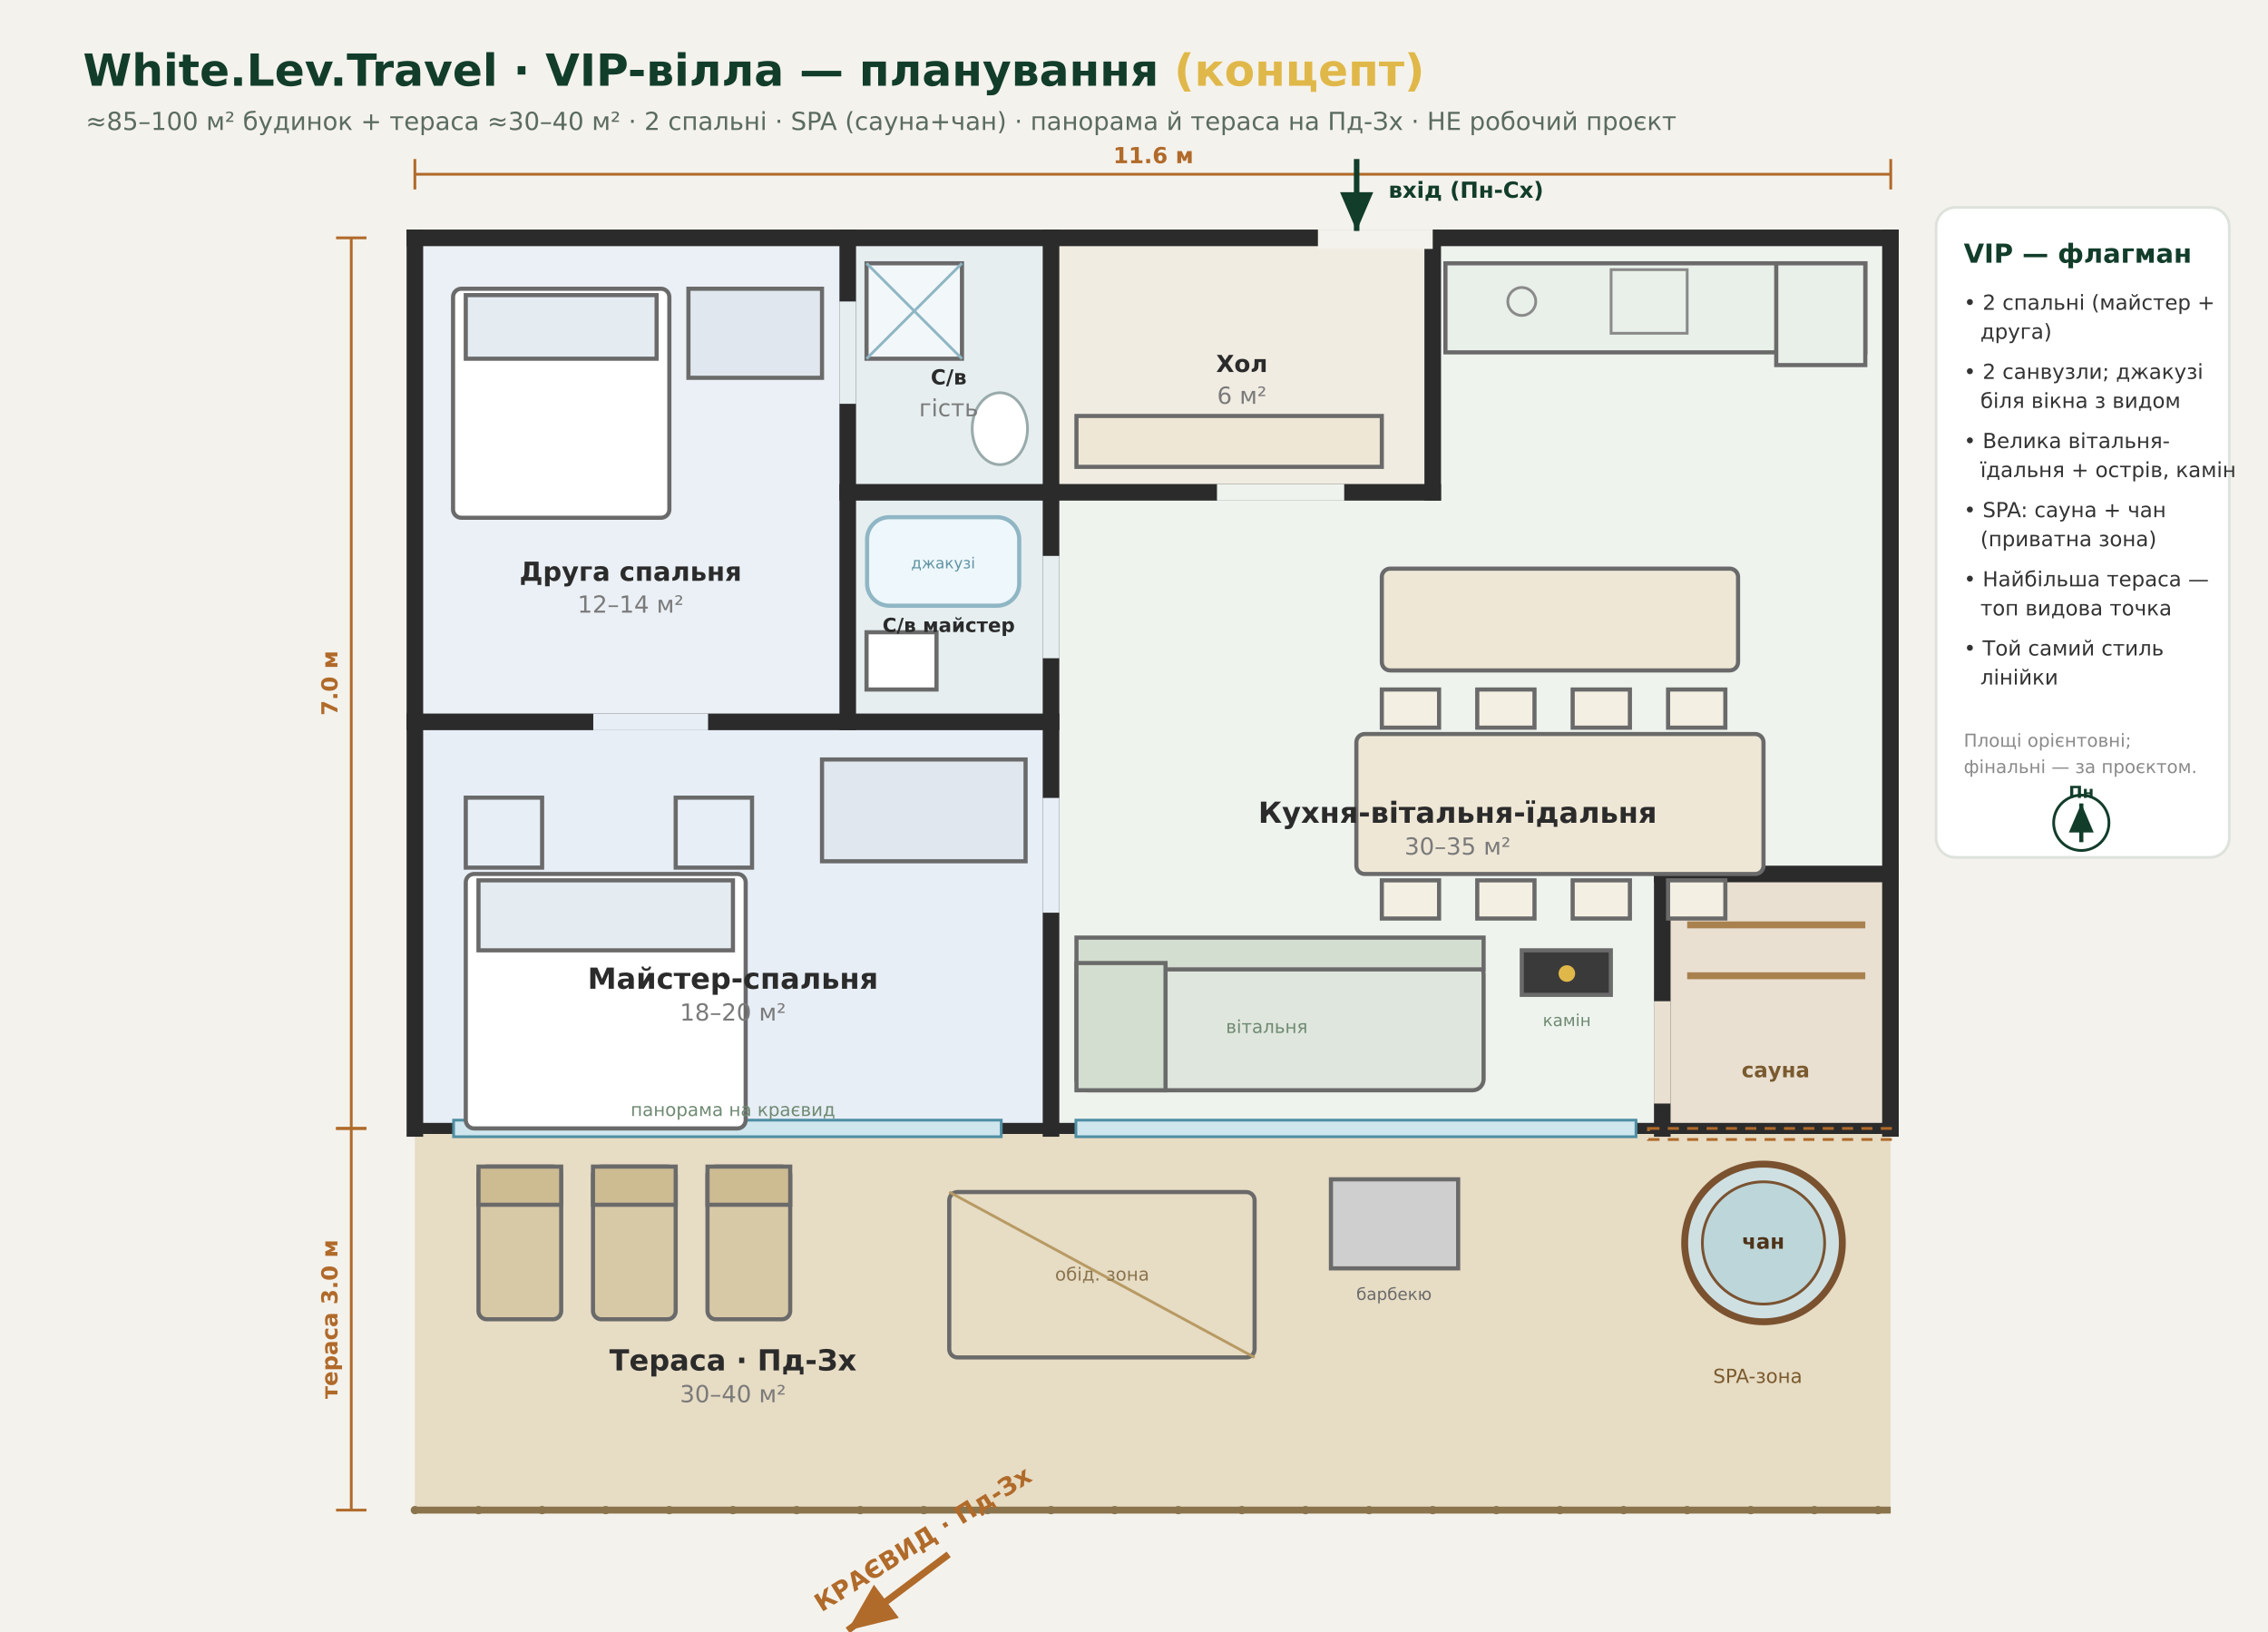
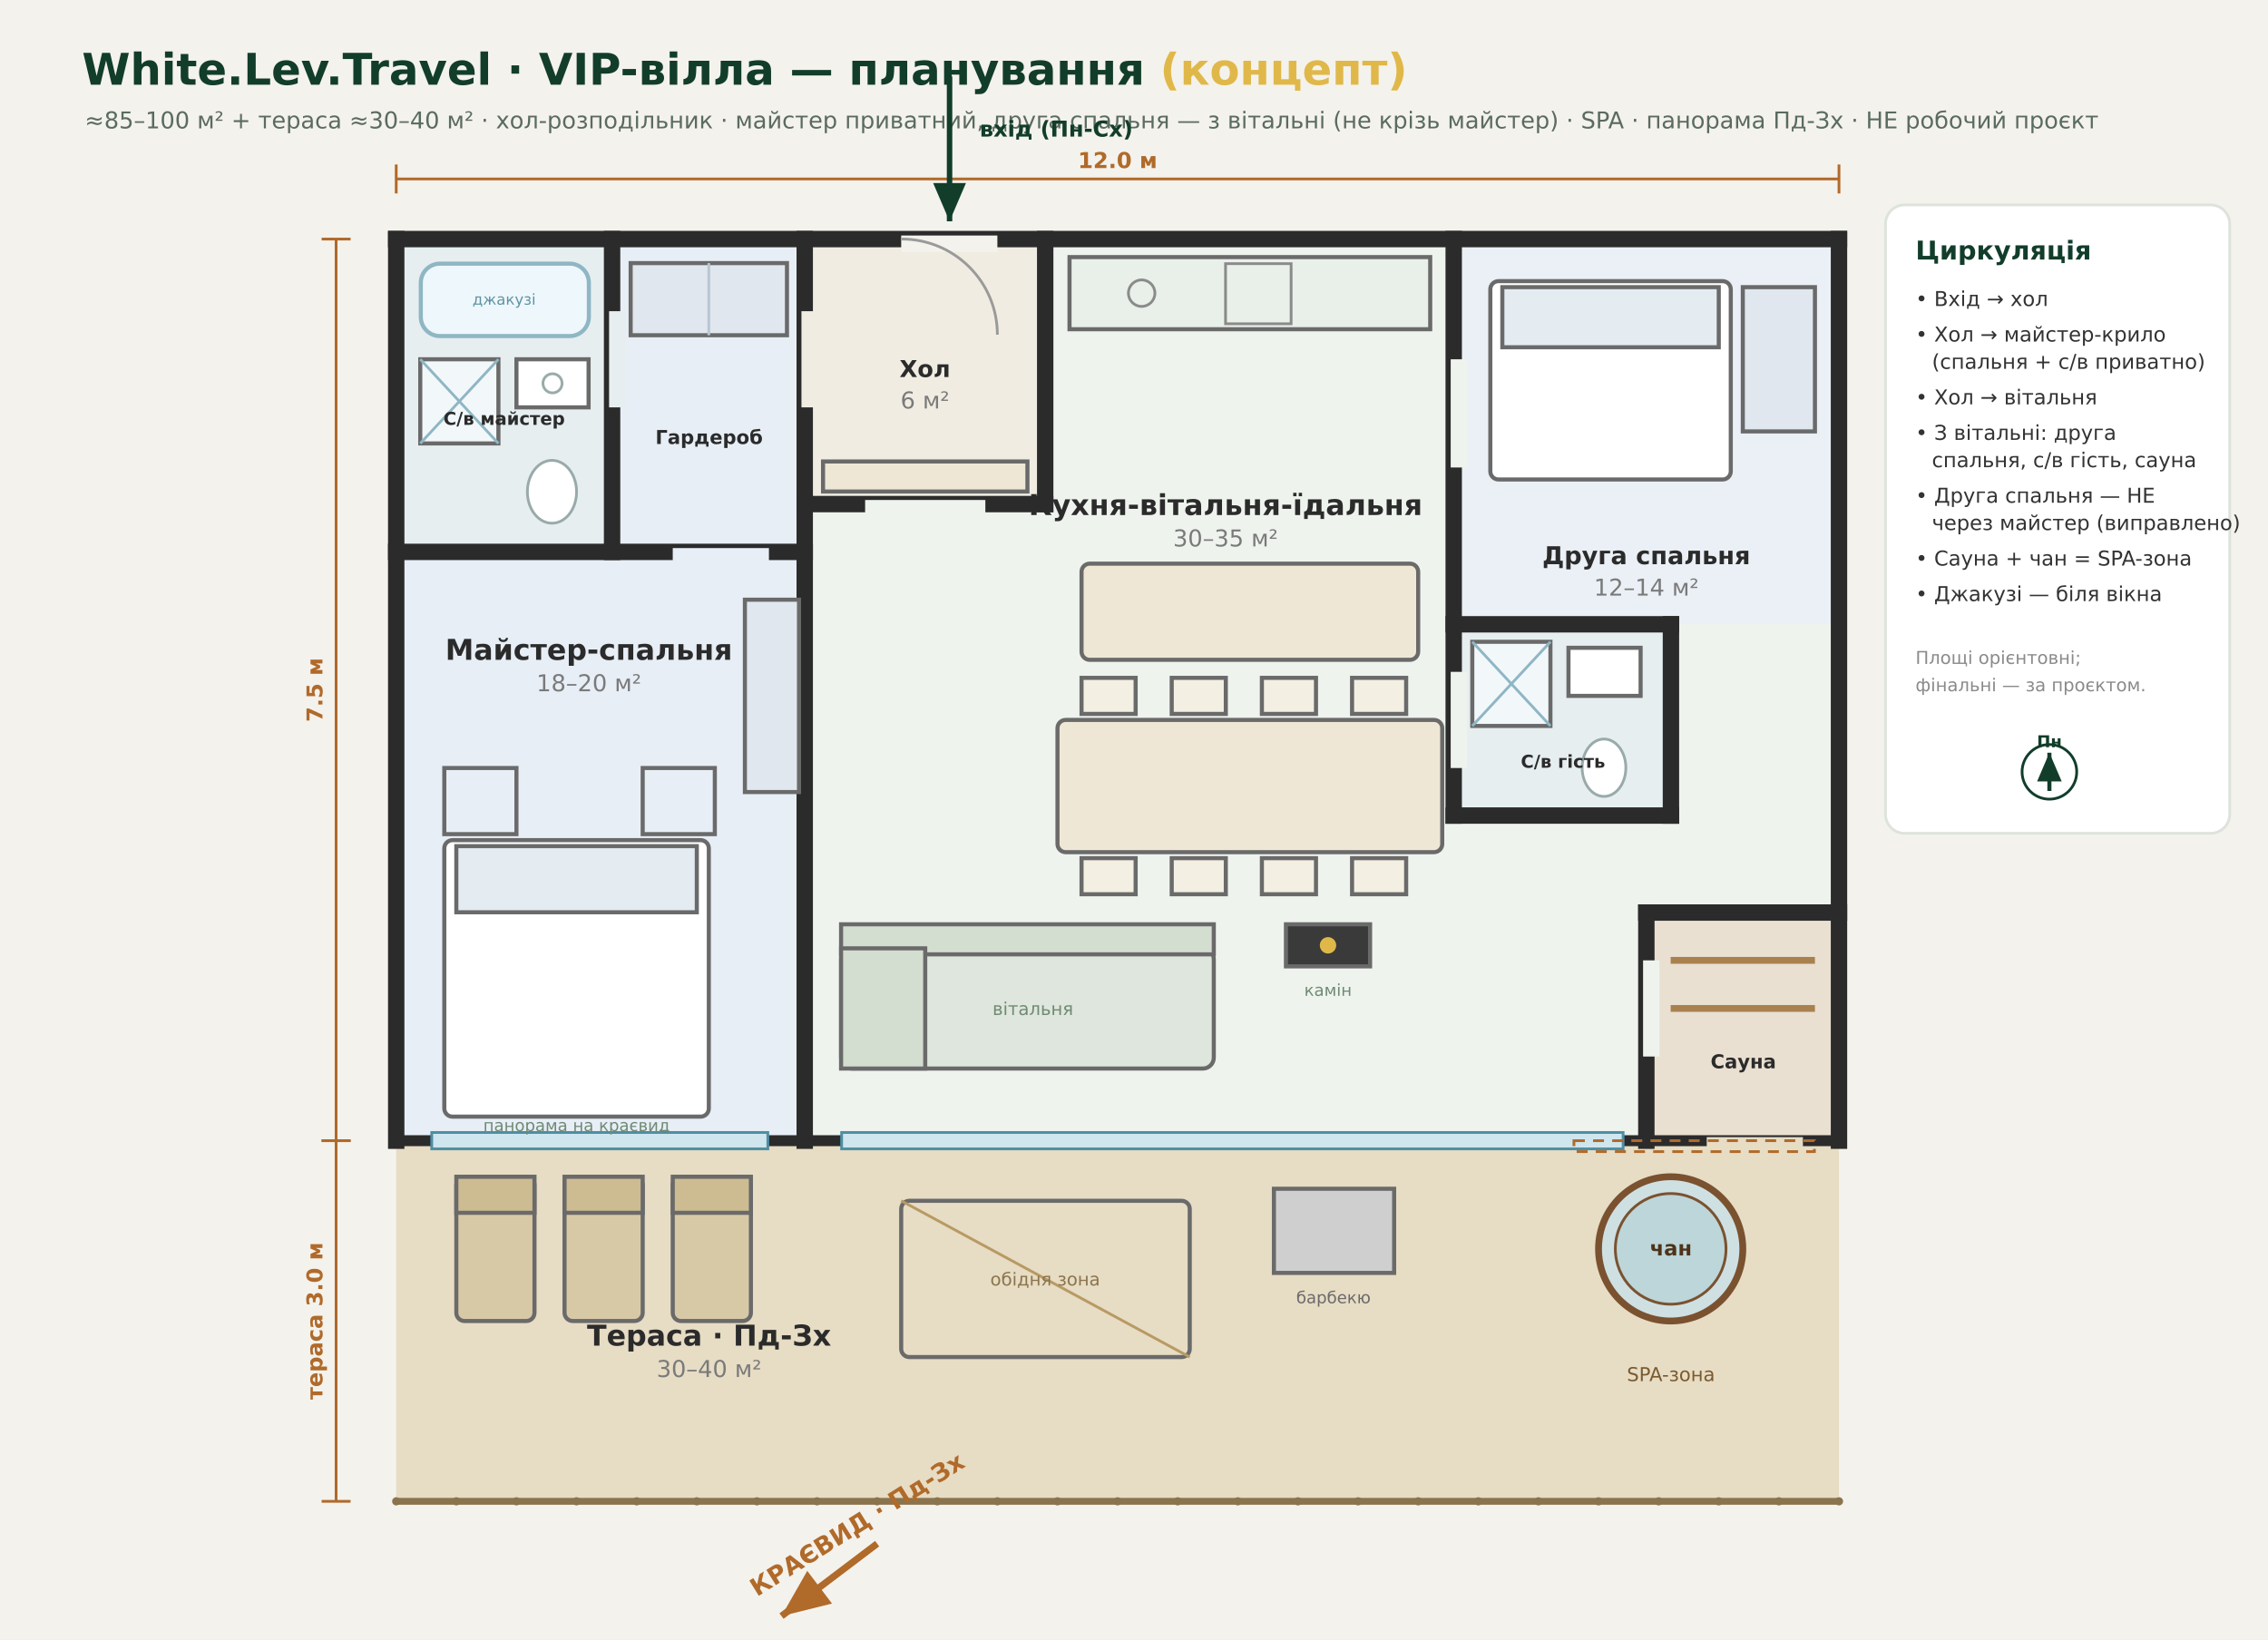
- <svg xmlns="http://www.w3.org/2000/svg" width="1640" height="1180" viewBox="0 0 1640 1180" font-family="DejaVu Sans, Arial, sans-serif">
-   <rect width="1640" height="1180" fill="#f4f2ec" />
+ <svg xmlns="http://www.w3.org/2000/svg" width="1660" height="1200" viewBox="0 0 1660 1200" font-family="DejaVu Sans, Arial, sans-serif">
+   <rect width="1660" height="1200" fill="#f4f2ec" />
  <text x="60" y="62" font-size="32" font-weight="800" fill="#123D2B">White.Lev.Travel · VIP-вілла — планування <tspan fill="#E0B84A">(концепт)</tspan>
  </text>
-   <text x="62" y="94" font-size="18" fill="#5a6b60">≈85–100 м² будинок + тераса ≈30–40 м² · 2 спальні · SPA (сауна+чан) · панорама й тераса на Пд-Зх · НЕ робочий проєкт</text>
-   <rect x="300" y="172" width="1067" height="644" fill="#eef3ee" />
-   <rect x="300" y="172" width="313" height="350" fill="#eaf0f5" />
-   <rect x="613" y="172" width="147" height="184" fill="#e6eef0" />
-   <rect x="613" y="356" width="147" height="166" fill="#e6eef0" />
-   <rect x="300" y="522" width="460" height="294" fill="#e7eef6" />
-   <rect x="760" y="172" width="276" height="184" fill="#f0ece2" />
-   <rect x="1202" y="632" width="166" height="184" fill="#e9e0d2" />
-   <rect x="300" y="816" width="1067" height="276" fill="#e7dcc4" />
-   <line x1="300" y1="172" x2="1367" y2="172" stroke="#2b2b2b" stroke-width="12" stroke-linecap="square" />
-   <line x1="1367" y1="172" x2="1367" y2="816" stroke="#2b2b2b" stroke-width="12" stroke-linecap="square" />
-   <line x1="300" y1="172" x2="300" y2="816" stroke="#2b2b2b" stroke-width="12" stroke-linecap="square" />
-   <line x1="300" y1="816" x2="1367" y2="816" stroke="#2b2b2b" stroke-width="8" stroke-linecap="square" />
-   <line x1="760" y1="172" x2="760" y2="816" stroke="#2b2b2b" stroke-width="12" stroke-linecap="square" />
-   <line x1="613" y1="172" x2="613" y2="522" stroke="#2b2b2b" stroke-width="12" stroke-linecap="square" />
-   <line x1="300" y1="522" x2="760" y2="522" stroke="#2b2b2b" stroke-width="12" stroke-linecap="square" />
-   <line x1="613" y1="356" x2="760" y2="356" stroke="#2b2b2b" stroke-width="12" stroke-linecap="square" />
-   <line x1="760" y1="356" x2="1036" y2="356" stroke="#2b2b2b" stroke-width="12" stroke-linecap="square" />
-   <line x1="1036" y1="172" x2="1036" y2="356" stroke="#2b2b2b" stroke-width="12" stroke-linecap="square" />
-   <line x1="1202" y1="632" x2="1367" y2="632" stroke="#2b2b2b" stroke-width="12" stroke-linecap="square" />
-   <line x1="1202" y1="632" x2="1202" y2="816" stroke="#2b2b2b" stroke-width="12" stroke-linecap="square" />
-   <rect x="953" y="166" width="83" height="14" fill="#f4f2ec" />
-   <rect x="880" y="350" width="92" height="12" fill="#eef3ee" />
-   <rect x="754" y="577" width="12" height="83" fill="#e7eef6" />
-   <rect x="607" y="218" width="12" height="74" fill="#e6eef0" />
-   <rect x="754" y="402" width="12" height="74" fill="#e6eef0" />
-   <rect x="429" y="516" width="83" height="12" fill="#e7eef6" />
-   <rect x="1196" y="724" width="12" height="74" fill="#e9e0d2" />
-   <rect x="328" y="810" width="396" height="12" fill="#cfe6ee" stroke="#4f8ea3" stroke-width="2" />
-   <rect x="778" y="810" width="405" height="12" fill="#cfe6ee" stroke="#4f8ea3" stroke-width="2" />
-   <rect x="327.6" y="208.8" width="156.4" height="165.6" rx="6" fill="#fff" stroke="#6a6a6a" stroke-width="3" />
-   <rect x="336.8" y="213.4" width="138.0" height="46.0" rx="0" fill="#e4ecf2" stroke="#6a6a6a" stroke-width="3" />
-   <rect x="497.8" y="208.8" width="96.6" height="64.4" rx="0" fill="#e0e7ee" stroke="#6a6a6a" stroke-width="3" />
-   <rect x="626.6" y="190.4" width="69.0" height="69.0" rx="0" fill="#f2f8fa" stroke="#6a6a6a" stroke-width="3" />
-   <line x1="626.6" y1="190.4" x2="695.6" y2="259.4" stroke="#8fb6c4" stroke-width="2" />
-   <line x1="695.6" y1="190.4" x2="626.6" y2="259.4" stroke="#8fb6c4" stroke-width="2" />
-   <ellipse cx="723" cy="310" rx="20" ry="26" fill="#fff" stroke="#9aa" stroke-width="2" />
-   <rect x="627" y="374" width="110" height="64" rx="16" fill="#eef7fb" stroke="#8fb6c4" stroke-width="3" />
-   <text x="682" y="411" text-anchor="middle" font-size="11" fill="#5f93a3">джакузі</text>
-   <rect x="626.6" y="457.2" width="50.6" height="41.4" rx="0" fill="#fff" stroke="#6a6a6a" stroke-width="3" />
-   <rect x="336.8" y="632.0" width="202.4" height="184.0" rx="6" fill="#fff" stroke="#6a6a6a" stroke-width="3" />
-   <rect x="346.0" y="636.6" width="184.0" height="50.6" rx="0" fill="#e4ecf2" stroke="#6a6a6a" stroke-width="3" />
-   <rect x="336.8" y="576.8" width="55.2" height="50.6" rx="0" fill="#e7eef6" stroke="#6a6a6a" stroke-width="3" />
-   <rect x="488.6" y="576.8" width="55.2" height="50.6" rx="0" fill="#e7eef6" stroke="#6a6a6a" stroke-width="3" />
-   <rect x="594.4" y="549.2" width="147.2" height="73.6" rx="0" fill="#e0e7ee" stroke="#6a6a6a" stroke-width="3" />
-   <text x="530" y="807" text-anchor="middle" font-size="13" fill="#6f8a72">панорама на краєвид</text>
-   <rect x="778.4" y="300.8" width="220.8" height="36.8" rx="0" fill="#efe7d6" stroke="#6a6a6a" stroke-width="3" />
-   <rect x="1045.2" y="190.4" width="303.6" height="64.4" rx="0" fill="#e9efe9" stroke="#6a6a6a" stroke-width="3" />
-   <circle cx="1100.4" cy="218.0" r="10.1" fill="none" stroke="#8a8a8a" stroke-width="2" />
-   <rect x="1165" y="195" width="55" height="46" fill="none" stroke="#8a8a8a" stroke-width="2" />
-   <rect x="1284.4" y="190.4" width="64.4" height="73.6" rx="0" fill="#e9efe9" stroke="#6a6a6a" stroke-width="3" />
-   <rect x="999.2" y="411.2" width="257.6" height="73.6" rx="6" fill="#efe7d6" stroke="#6a6a6a" stroke-width="3" />
-   <rect x="980.8" y="530.8" width="294.4" height="101.2" rx="6" fill="#efe7d6" stroke="#6a6a6a" stroke-width="3" />
-   <rect x="999.2" y="498.6" width="41.4" height="27.6" rx="0" fill="#f4efe3" stroke="#6a6a6a" stroke-width="3" />
-   <rect x="999.2" y="636.6" width="41.4" height="27.6" rx="0" fill="#f4efe3" stroke="#6a6a6a" stroke-width="3" />
-   <rect x="1068.2" y="498.6" width="41.4" height="27.6" rx="0" fill="#f4efe3" stroke="#6a6a6a" stroke-width="3" />
-   <rect x="1068.2" y="636.6" width="41.4" height="27.6" rx="0" fill="#f4efe3" stroke="#6a6a6a" stroke-width="3" />
-   <rect x="1137.2" y="498.6" width="41.4" height="27.6" rx="0" fill="#f4efe3" stroke="#6a6a6a" stroke-width="3" />
-   <rect x="1137.2" y="636.6" width="41.4" height="27.6" rx="0" fill="#f4efe3" stroke="#6a6a6a" stroke-width="3" />
-   <rect x="1206.2" y="498.6" width="41.4" height="27.6" rx="0" fill="#f4efe3" stroke="#6a6a6a" stroke-width="3" />
-   <rect x="1206.2" y="636.6" width="41.4" height="27.6" rx="0" fill="#f4efe3" stroke="#6a6a6a" stroke-width="3" />
-   <rect x="778.4" y="696.4" width="294.4" height="92.0" rx="8" fill="#dfe6dd" stroke="#6a6a6a" stroke-width="3" />
-   <rect x="778.4" y="678.0" width="294.4" height="23.0" rx="0" fill="#d3ddd0" stroke="#6a6a6a" stroke-width="3" />
-   <rect x="778.4" y="696.4" width="64.4" height="92.0" rx="0" fill="#d3ddd0" stroke="#6a6a6a" stroke-width="3" />
-   <text x="916" y="747" text-anchor="middle" font-size="13" fill="#6f8a72">вітальня</text>
-   <rect x="1100.4" y="687.2" width="64.4" height="32.2" rx="0" fill="#3a3a3a" stroke="#6a6a6a" stroke-width="3" />
-   <circle cx="1133" cy="704" r="6" fill="#E0B84A" />
-   <text x="1133" y="742" text-anchor="middle" font-size="12" fill="#6f8a72">камін</text>
-   <line x1="1220.0" y1="668.8" x2="1348.8" y2="668.8" stroke="#a9814e" stroke-width="5" />
-   <line x1="1220.0" y1="705.6" x2="1348.8" y2="705.6" stroke="#a9814e" stroke-width="5" />
-   <text x="1284" y="779" text-anchor="middle" font-size="15" font-weight="700" fill="#7a5a2e">сауна</text>
-   <circle cx="1275.2" cy="898.8" r="57.0" fill="#cfe0e3" stroke="#7a5230" stroke-width="5" />
-   <circle cx="1275.2" cy="898.8" r="44.2" fill="#bcd6da" stroke="#7a5230" stroke-width="2" />
-   <text x="1275" y="903" text-anchor="middle" font-size="15" font-weight="700" fill="#4e3319">чан</text>
-   <rect x="1192" y="816" width="175" height="8" fill="none" stroke="#b06a2a" stroke-width="2" stroke-dasharray="8 6" />
-   <text x="1271" y="1000" text-anchor="middle" font-size="14" fill="#7a5a2e">SPA-зона</text>
-   <rect x="346.0" y="843.6" width="59.8" height="110.4" rx="6" fill="#d8c9a6" stroke="#6a6a6a" stroke-width="3" />
-   <rect x="346.0" y="843.6" width="59.8" height="27.6" rx="0" fill="#cdbb92" stroke="#6a6a6a" stroke-width="3" />
-   <rect x="428.8" y="843.6" width="59.8" height="110.4" rx="6" fill="#d8c9a6" stroke="#6a6a6a" stroke-width="3" />
-   <rect x="428.8" y="843.6" width="59.8" height="27.6" rx="0" fill="#cdbb92" stroke="#6a6a6a" stroke-width="3" />
-   <rect x="511.6" y="843.6" width="59.8" height="110.4" rx="6" fill="#d8c9a6" stroke="#6a6a6a" stroke-width="3" />
-   <rect x="511.6" y="843.6" width="59.8" height="27.6" rx="0" fill="#cdbb92" stroke="#6a6a6a" stroke-width="3" />
-   <rect x="686.4" y="862.0" width="220.8" height="119.6" rx="6" fill="#e7dcc4" stroke="#6a6a6a" stroke-width="3" />
-   <line x1="686.4" y1="862.0" x2="907.2" y2="981.6" stroke="#b79a63" stroke-width="2" />
-   <text x="797" y="926" text-anchor="middle" font-size="13" fill="#8a744d">обід. зона</text>
-   <rect x="962.4" y="852.8" width="92.0" height="64.4" rx="0" fill="#cfcfcf" stroke="#6a6a6a" stroke-width="3" />
-   <text x="1008" y="940" text-anchor="middle" font-size="12" fill="#6b6b6b">барбекю</text>
-   <line x1="300.0" y1="1092.0" x2="1367.2" y2="1092.0" stroke="#8a744d" stroke-width="5" />
-   <circle cx="300" cy="1092" r="3" fill="#8a744d" />
-   <circle cx="346" cy="1092" r="3" fill="#8a744d" />
-   <circle cx="392" cy="1092" r="3" fill="#8a744d" />
-   <circle cx="438" cy="1092" r="3" fill="#8a744d" />
-   <circle cx="484" cy="1092" r="3" fill="#8a744d" />
-   <circle cx="530" cy="1092" r="3" fill="#8a744d" />
-   <circle cx="576" cy="1092" r="3" fill="#8a744d" />
-   <circle cx="622" cy="1092" r="3" fill="#8a744d" />
-   <circle cx="668" cy="1092" r="3" fill="#8a744d" />
-   <circle cx="714" cy="1092" r="3" fill="#8a744d" />
-   <circle cx="760" cy="1092" r="3" fill="#8a744d" />
-   <circle cx="806" cy="1092" r="3" fill="#8a744d" />
-   <circle cx="852" cy="1092" r="3" fill="#8a744d" />
-   <circle cx="898" cy="1092" r="3" fill="#8a744d" />
-   <circle cx="944" cy="1092" r="3" fill="#8a744d" />
-   <circle cx="990" cy="1092" r="3" fill="#8a744d" />
-   <circle cx="1036" cy="1092" r="3" fill="#8a744d" />
-   <circle cx="1082" cy="1092" r="3" fill="#8a744d" />
-   <circle cx="1128" cy="1092" r="3" fill="#8a744d" />
-   <circle cx="1174" cy="1092" r="3" fill="#8a744d" />
-   <circle cx="1220" cy="1092" r="3" fill="#8a744d" />
-   <circle cx="1266" cy="1092" r="3" fill="#8a744d" />
-   <circle cx="1312" cy="1092" r="3" fill="#8a744d" />
-   <circle cx="1358" cy="1092" r="3" fill="#8a744d" />
-   <text x="456" y="420" text-anchor="middle" font-size="19" font-weight="800" fill="#2b2b2b">Друга спальня</text>
-   <text x="456" y="443" text-anchor="middle" font-size="17" fill="#7a7a7a">12–14 м²</text>
-   <text x="686" y="278" text-anchor="middle" font-size="15" font-weight="800" fill="#2b2b2b">С/в</text>
-   <text x="686" y="301" text-anchor="middle" font-size="17" fill="#7a7a7a">гість</text>
-   <text x="686" y="457" text-anchor="middle" font-size="14" font-weight="800" fill="#2b2b2b">С/в майстер</text>
-   <text x="530" y="715" text-anchor="middle" font-size="21" font-weight="800" fill="#2b2b2b">Майстер-спальня</text>
-   <text x="530" y="738" text-anchor="middle" font-size="17" fill="#7a7a7a">18–20 м²</text>
-   <text x="898" y="269" text-anchor="middle" font-size="17" font-weight="800" fill="#2b2b2b">Хол</text>
-   <text x="898" y="292" text-anchor="middle" font-size="17" fill="#7a7a7a">6 м²</text>
-   <text x="1054" y="595" text-anchor="middle" font-size="21" font-weight="800" fill="#2b2b2b">Кухня-вітальня-їдальня</text>
-   <text x="1054" y="618" text-anchor="middle" font-size="17" fill="#7a7a7a">30–35 м²</text>
-   <text x="530" y="991" text-anchor="middle" font-size="21" font-weight="800" fill="#2b2b2b">Тераса · Пд-Зх</text>
-   <text x="530" y="1014" text-anchor="middle" font-size="17" fill="#7a7a7a">30–40 м²</text>
-   <line x1="300.0" y1="126.0" x2="1367.2" y2="126.0" stroke="#b06a2a" stroke-width="2" />
-   <text x="834" y="118" text-anchor="middle" font-size="16" fill="#b06a2a" font-weight="700">11.6 м</text>
-   <line x1="300.0" y1="115.0" x2="300.0" y2="137.0" stroke="#b06a2a" stroke-width="2" />
-   <line x1="1367.2" y1="115.0" x2="1367.2" y2="137.0" stroke="#b06a2a" stroke-width="2" />
-   <line x1="254.0" y1="172.0" x2="254.0" y2="816.0" stroke="#b06a2a" stroke-width="2" />
-   <text x="244" y="494" text-anchor="middle" font-size="16" fill="#b06a2a" font-weight="700" transform="rotate(-90 244,494)">7.0 м</text>
-   <line x1="243.0" y1="172.0" x2="265.0" y2="172.0" stroke="#b06a2a" stroke-width="2" />
-   <line x1="243.0" y1="816.0" x2="265.0" y2="816.0" stroke="#b06a2a" stroke-width="2" />
-   <line x1="254.0" y1="816.0" x2="254.0" y2="1092.0" stroke="#b06a2a" stroke-width="2" />
-   <text x="244" y="954" text-anchor="middle" font-size="16" fill="#b06a2a" font-weight="700" transform="rotate(-90 244,954)">тераса 3.0 м</text>
-   <line x1="243.0" y1="816.0" x2="265.0" y2="816.0" stroke="#b06a2a" stroke-width="2" />
-   <line x1="243.0" y1="1092.0" x2="265.0" y2="1092.0" stroke="#b06a2a" stroke-width="2" />
+   <text x="62" y="94" font-size="17" fill="#5a6b60">≈85–100 м² + тераса ≈30–40 м² · хол-розподільник · майстер приватний, друга спальня — з вітальні (не крізь майстер) · SPA · панорама Пд-Зх · НЕ робочий проєкт</text>
+   <rect x="290" y="175" width="1056" height="660" fill="#eef3ee" />
+   <rect x="290" y="175" width="158" height="229" fill="#e6eef0" />
+   <rect x="448" y="175" width="141" height="229" fill="#e7eef6" />
+   <rect x="290" y="404" width="299" height="431" fill="#e7eef6" />
+   <rect x="589" y="175" width="176" height="194" fill="#f0ece2" />
+   <rect x="1064" y="175" width="282" height="282" fill="#eaf0f5" />
+   <rect x="1064" y="457" width="158" height="141" fill="#e6eef0" />
+   <rect x="1205" y="668" width="141" height="167" fill="#e9e0d2" />
+   <rect x="290" y="835" width="1056" height="264" fill="#e7dcc4" />
+   <line x1="290" y1="175" x2="1346" y2="175" stroke="#2b2b2b" stroke-width="12" stroke-linecap="square" />
+   <line x1="1346" y1="175" x2="1346" y2="835" stroke="#2b2b2b" stroke-width="12" stroke-linecap="square" />
+   <line x1="290" y1="175" x2="290" y2="835" stroke="#2b2b2b" stroke-width="12" stroke-linecap="square" />
+   <line x1="290" y1="835" x2="1346" y2="835" stroke="#2b2b2b" stroke-width="8" stroke-linecap="square" />
+   <line x1="589" y1="175" x2="589" y2="835" stroke="#2b2b2b" stroke-width="12" stroke-linecap="square" />
+   <line x1="448" y1="175" x2="448" y2="404" stroke="#2b2b2b" stroke-width="12" stroke-linecap="square" />
+   <line x1="290" y1="404" x2="589" y2="404" stroke="#2b2b2b" stroke-width="12" stroke-linecap="square" />
+   <line x1="765" y1="175" x2="765" y2="369" stroke="#2b2b2b" stroke-width="12" stroke-linecap="square" />
+   <line x1="589" y1="369" x2="765" y2="369" stroke="#2b2b2b" stroke-width="12" stroke-linecap="square" />
+   <line x1="1064" y1="175" x2="1064" y2="597" stroke="#2b2b2b" stroke-width="12" stroke-linecap="square" />
+   <line x1="1064" y1="457" x2="1223" y2="457" stroke="#2b2b2b" stroke-width="12" stroke-linecap="square" />
+   <line x1="1223" y1="457" x2="1223" y2="597" stroke="#2b2b2b" stroke-width="12" stroke-linecap="square" />
+   <line x1="1064" y1="597" x2="1223" y2="597" stroke="#2b2b2b" stroke-width="12" stroke-linecap="square" />
+   <line x1="1205" y1="668" x2="1205" y2="835" stroke="#2b2b2b" stroke-width="12" stroke-linecap="square" />
+   <line x1="1205" y1="668" x2="1346" y2="668" stroke="#2b2b2b" stroke-width="12" stroke-linecap="square" />
+   <rect x="659.6" y="172.4" width="70.4" height="12.0" fill="#f4f2ec" />
+   <path d="M660,175 A70,70 0 0 1 730,245" fill="none" stroke="#9a9a9a" stroke-width="2" />
+   <rect x="586.6" y="227.8" width="12.0" height="70.4" fill="#f0ece2" />
+   <rect x="445.8" y="227.8" width="12.0" height="70.4" fill="#e6eef0" />
+   <rect x="492.4" y="401.2" width="70.4" height="12.0" fill="#e7eef6" />
+   <rect x="633.2" y="366.0" width="88.0" height="12.0" fill="#eef3ee" />
+   <rect x="1061.8" y="263.0" width="12.0" height="79.2" fill="#eef3ee" />
+   <rect x="1061.8" y="491.8" width="12.0" height="70.4" fill="#eef3ee" />
+   <rect x="1202.6" y="703.0" width="12.0" height="70.4" fill="#eef3ee" />
+   <rect x="1249.2" y="832.4" width="70.4" height="12.0" fill="#e7dcc4" />
+   <rect x="316" y="829" width="246" height="12" fill="#cfe6ee" stroke="#4f8ea3" stroke-width="2" />
+   <rect x="616" y="829" width="572" height="12" fill="#cfe6ee" stroke="#4f8ea3" stroke-width="2" />
+   <rect x="308" y="193" width="123" height="53" rx="14" fill="#eef7fb" stroke="#8fb6c4" stroke-width="3" />
+   <text x="369" y="223" text-anchor="middle" font-size="11" fill="#5f93a3">джакузі</text>
+   <rect x="307.6" y="263.0" width="57.2" height="61.6" rx="0" fill="#f2f8fa" stroke="#6a6a6a" stroke-width="3" />
+   <line x1="307.6" y1="263.0" x2="364.8" y2="324.6" stroke="#8fb6c4" stroke-width="2" />
+   <line x1="364.8" y1="263.0" x2="307.6" y2="324.6" stroke="#8fb6c4" stroke-width="2" />
+   <rect x="378.0" y="263.0" width="52.8" height="35.2" rx="0" fill="#fff" stroke="#6a6a6a" stroke-width="3" />
+   <circle cx="404.4" cy="280.6" r="7.0" fill="none" stroke="#9aa" stroke-width="2" />
+   <ellipse cx="404" cy="360" rx="18" ry="23" fill="#fff" stroke="#9aa" stroke-width="2" />
+   <rect x="461.6" y="192.6" width="114.4" height="52.8" rx="0" fill="#e0e7ee" stroke="#6a6a6a" stroke-width="3" />
+   <line x1="518.8" y1="192.6" x2="518.8" y2="245.4" stroke="#b9c6d2" stroke-width="2" />
+   <rect x="325.2" y="615.0" width="193.6" height="202.4" rx="6" fill="#fff" stroke="#6a6a6a" stroke-width="3" />
+   <rect x="334.0" y="619.4" width="176.0" height="48.4" rx="0" fill="#e4ecf2" stroke="#6a6a6a" stroke-width="3" />
+   <rect x="325.2" y="562.2" width="52.8" height="48.4" rx="0" fill="#e7eef6" stroke="#6a6a6a" stroke-width="3" />
+   <rect x="470.4" y="562.2" width="52.8" height="48.4" rx="0" fill="#e7eef6" stroke="#6a6a6a" stroke-width="3" />
+   <rect x="545.2" y="439.0" width="39.6" height="140.8" rx="0" fill="#e0e7ee" stroke="#6a6a6a" stroke-width="3" />
+   <text x="422" y="828" text-anchor="middle" font-size="12" fill="#6f8a72">панорама на краєвид</text>
+   <rect x="602.4" y="337.8" width="149.6" height="22.0" rx="0" fill="#efe7d6" stroke="#6a6a6a" stroke-width="3" />
+   <rect x="782.8" y="188.2" width="264.0" height="52.8" rx="0" fill="#e9efe9" stroke="#6a6a6a" stroke-width="3" />
+   <circle cx="835.6" cy="214.6" r="9.7" fill="none" stroke="#8a8a8a" stroke-width="2" />
+   <rect x="897" y="193" width="48" height="44" fill="none" stroke="#8a8a8a" stroke-width="2" />
+   <rect x="791.6" y="412.6" width="246.4" height="70.4" rx="6" fill="#efe7d6" stroke="#6a6a6a" stroke-width="3" />
+   <rect x="774.0" y="527.0" width="281.6" height="96.8" rx="6" fill="#efe7d6" stroke="#6a6a6a" stroke-width="3" />
+   <rect x="791.6" y="496.2" width="39.6" height="26.4" rx="0" fill="#f4efe3" stroke="#6a6a6a" stroke-width="3" />
+   <rect x="791.6" y="628.2" width="39.6" height="26.4" rx="0" fill="#f4efe3" stroke="#6a6a6a" stroke-width="3" />
+   <rect x="857.6" y="496.2" width="39.6" height="26.4" rx="0" fill="#f4efe3" stroke="#6a6a6a" stroke-width="3" />
+   <rect x="857.6" y="628.2" width="39.6" height="26.4" rx="0" fill="#f4efe3" stroke="#6a6a6a" stroke-width="3" />
+   <rect x="923.6" y="496.2" width="39.6" height="26.4" rx="0" fill="#f4efe3" stroke="#6a6a6a" stroke-width="3" />
+   <rect x="923.6" y="628.2" width="39.6" height="26.4" rx="0" fill="#f4efe3" stroke="#6a6a6a" stroke-width="3" />
+   <rect x="989.6" y="496.2" width="39.6" height="26.4" rx="0" fill="#f4efe3" stroke="#6a6a6a" stroke-width="3" />
+   <rect x="989.6" y="628.2" width="39.6" height="26.4" rx="0" fill="#f4efe3" stroke="#6a6a6a" stroke-width="3" />
+   <rect x="615.6" y="694.2" width="272.8" height="88.0" rx="8" fill="#dfe6dd" stroke="#6a6a6a" stroke-width="3" />
+   <rect x="615.6" y="676.6" width="272.8" height="22.0" rx="0" fill="#d3ddd0" stroke="#6a6a6a" stroke-width="3" />
+   <rect x="615.6" y="694.2" width="61.6" height="88.0" rx="0" fill="#d3ddd0" stroke="#6a6a6a" stroke-width="3" />
+   <text x="756" y="743" text-anchor="middle" font-size="13" fill="#6f8a72">вітальня</text>
+   <rect x="941.2" y="676.6" width="61.6" height="30.8" rx="0" fill="#3a3a3a" stroke="#6a6a6a" stroke-width="3" />
+   <circle cx="972" cy="692" r="6" fill="#E0B84A" />
+   <text x="972" y="729" text-anchor="middle" font-size="12" fill="#6f8a72">камін</text>
+   <rect x="1090.8" y="205.8" width="176.0" height="145.2" rx="6" fill="#fff" stroke="#6a6a6a" stroke-width="3" />
+   <rect x="1099.6" y="210.2" width="158.4" height="44.0" rx="0" fill="#e4ecf2" stroke="#6a6a6a" stroke-width="3" />
+   <rect x="1275.6" y="210.2" width="52.8" height="105.6" rx="0" fill="#e0e7ee" stroke="#6a6a6a" stroke-width="3" />
+   <rect x="1077.6" y="469.8" width="57.2" height="61.6" rx="0" fill="#f2f8fa" stroke="#6a6a6a" stroke-width="3" />
+   <line x1="1077.6" y1="469.8" x2="1134.8" y2="531.4" stroke="#8fb6c4" stroke-width="2" />
+   <line x1="1134.8" y1="469.8" x2="1077.6" y2="531.4" stroke="#8fb6c4" stroke-width="2" />
+   <rect x="1148.0" y="474.2" width="52.8" height="35.2" rx="0" fill="#fff" stroke="#6a6a6a" stroke-width="3" />
+   <ellipse cx="1174" cy="562" rx="16" ry="21" fill="#fff" stroke="#9aa" stroke-width="2" />
+   <line x1="1222.8" y1="703.0" x2="1328.4" y2="703.0" stroke="#a9814e" stroke-width="5" />
+   <line x1="1222.8" y1="738.2" x2="1328.4" y2="738.2" stroke="#a9814e" stroke-width="5" />
+   <circle cx="1222.8" cy="914.2" r="52.8" fill="#cfe0e3" stroke="#7a5230" stroke-width="5" />
+   <circle cx="1222.8" cy="914.2" r="40.5" fill="#bcd6da" stroke="#7a5230" stroke-width="2" />
+   <text x="1223" y="919" text-anchor="middle" font-size="15" font-weight="700" fill="#4e3319">чан</text>
+   <rect x="1152" y="835" width="176" height="8" fill="none" stroke="#b06a2a" stroke-width="2" stroke-dasharray="8 6" />
+   <text x="1223" y="1011" text-anchor="middle" font-size="14" fill="#7a5a2e">SPA-зона</text>
+   <rect x="334.0" y="861.4" width="57.2" height="105.6" rx="6" fill="#d8c9a6" stroke="#6a6a6a" stroke-width="3" />
+   <rect x="334.0" y="861.4" width="57.2" height="26.4" rx="0" fill="#cdbb92" stroke="#6a6a6a" stroke-width="3" />
+   <rect x="413.2" y="861.4" width="57.2" height="105.6" rx="6" fill="#d8c9a6" stroke="#6a6a6a" stroke-width="3" />
+   <rect x="413.2" y="861.4" width="57.2" height="26.4" rx="0" fill="#cdbb92" stroke="#6a6a6a" stroke-width="3" />
+   <rect x="492.4" y="861.4" width="57.2" height="105.6" rx="6" fill="#d8c9a6" stroke="#6a6a6a" stroke-width="3" />
+   <rect x="492.4" y="861.4" width="57.2" height="26.4" rx="0" fill="#cdbb92" stroke="#6a6a6a" stroke-width="3" />
+   <rect x="659.6" y="879.0" width="211.2" height="114.4" rx="6" fill="#e7dcc4" stroke="#6a6a6a" stroke-width="3" />
+   <line x1="659.6" y1="879.0" x2="870.8" y2="993.4" stroke="#b79a63" stroke-width="2" />
+   <text x="765" y="941" text-anchor="middle" font-size="13" fill="#8a744d">обідня зона</text>
+   <rect x="932.4" y="870.2" width="88.0" height="61.6" rx="0" fill="#cfcfcf" stroke="#6a6a6a" stroke-width="3" />
+   <text x="976" y="954" text-anchor="middle" font-size="12" fill="#6b6b6b">барбекю</text>
+   <line x1="290.0" y1="1099.0" x2="1346.0" y2="1099.0" stroke="#8a744d" stroke-width="5" />
+   <circle cx="290" cy="1099" r="3" fill="#8a744d" />
+   <circle cx="334" cy="1099" r="3" fill="#8a744d" />
+   <circle cx="378" cy="1099" r="3" fill="#8a744d" />
+   <circle cx="422" cy="1099" r="3" fill="#8a744d" />
+   <circle cx="466" cy="1099" r="3" fill="#8a744d" />
+   <circle cx="510" cy="1099" r="3" fill="#8a744d" />
+   <circle cx="554" cy="1099" r="3" fill="#8a744d" />
+   <circle cx="598" cy="1099" r="3" fill="#8a744d" />
+   <circle cx="642" cy="1099" r="3" fill="#8a744d" />
+   <circle cx="686" cy="1099" r="3" fill="#8a744d" />
+   <circle cx="730" cy="1099" r="3" fill="#8a744d" />
+   <circle cx="774" cy="1099" r="3" fill="#8a744d" />
+   <circle cx="818" cy="1099" r="3" fill="#8a744d" />
+   <circle cx="862" cy="1099" r="3" fill="#8a744d" />
+   <circle cx="906" cy="1099" r="3" fill="#8a744d" />
+   <circle cx="950" cy="1099" r="3" fill="#8a744d" />
+   <circle cx="994" cy="1099" r="3" fill="#8a744d" />
+   <circle cx="1038" cy="1099" r="3" fill="#8a744d" />
+   <circle cx="1082" cy="1099" r="3" fill="#8a744d" />
+   <circle cx="1126" cy="1099" r="3" fill="#8a744d" />
+   <circle cx="1170" cy="1099" r="3" fill="#8a744d" />
+   <circle cx="1214" cy="1099" r="3" fill="#8a744d" />
+   <circle cx="1258" cy="1099" r="3" fill="#8a744d" />
+   <circle cx="1302" cy="1099" r="3" fill="#8a744d" />
+   <circle cx="1346" cy="1099" r="3" fill="#8a744d" />
+   <text x="369" y="311" text-anchor="middle" font-size="13" font-weight="800" fill="#2b2b2b">С/в майстер</text>
+   <text x="519" y="325" text-anchor="middle" font-size="14" font-weight="800" fill="#2b2b2b">Гардероб</text>
+   <text x="431" y="483" text-anchor="middle" font-size="21" font-weight="800" fill="#2b2b2b">Майстер-спальня</text>
+   <text x="431" y="506" text-anchor="middle" font-size="17" fill="#7a7a7a">18–20 м²</text>
+   <text x="677" y="276" text-anchor="middle" font-size="17" font-weight="800" fill="#2b2b2b">Хол</text>
+   <text x="677" y="299" text-anchor="middle" font-size="17" fill="#7a7a7a">6 м²</text>
+   <text x="897" y="377" text-anchor="middle" font-size="21" font-weight="800" fill="#2b2b2b">Кухня-вітальня-їдальня</text>
+   <text x="897" y="400" text-anchor="middle" font-size="17" fill="#7a7a7a">30–35 м²</text>
+   <text x="1205" y="413" text-anchor="middle" font-size="18" font-weight="800" fill="#2b2b2b">Друга спальня</text>
+   <text x="1205" y="436" text-anchor="middle" font-size="17" fill="#7a7a7a">12–14 м²</text>
+   <text x="1144" y="562" text-anchor="middle" font-size="13" font-weight="800" fill="#2b2b2b">С/в гість</text>
+   <text x="1276" y="782" text-anchor="middle" font-size="14" font-weight="800" fill="#2b2b2b">Сауна</text>
+   <text x="519" y="985" text-anchor="middle" font-size="21" font-weight="800" fill="#2b2b2b">Тераса · Пд-Зх</text>
+   <text x="519" y="1008" text-anchor="middle" font-size="17" fill="#7a7a7a">30–40 м²</text>
+   <line x1="290.0" y1="131.0" x2="1346.0" y2="131.0" stroke="#b06a2a" stroke-width="2" />
+   <text x="818" y="123" text-anchor="middle" font-size="16" fill="#b06a2a" font-weight="700">12.0 м</text>
+   <line x1="290.0" y1="120.4" x2="290.0" y2="141.6" stroke="#b06a2a" stroke-width="2" />
+   <line x1="1346.0" y1="120.4" x2="1346.0" y2="141.6" stroke="#b06a2a" stroke-width="2" />
+   <line x1="246.0" y1="175.0" x2="246.0" y2="835.0" stroke="#b06a2a" stroke-width="2" />
+   <text x="236" y="505" text-anchor="middle" font-size="16" fill="#b06a2a" font-weight="700" transform="rotate(-90 236,505)">7.5 м</text>
+   <line x1="235.4" y1="175.0" x2="256.6" y2="175.0" stroke="#b06a2a" stroke-width="2" />
+   <line x1="235.4" y1="835.0" x2="256.6" y2="835.0" stroke="#b06a2a" stroke-width="2" />
+   <line x1="246.0" y1="835.0" x2="246.0" y2="1099.0" stroke="#b06a2a" stroke-width="2" />
+   <text x="236" y="967" text-anchor="middle" font-size="16" fill="#b06a2a" font-weight="700" transform="rotate(-90 236,967)">тераса 3.0 м</text>
+   <line x1="235.4" y1="835.0" x2="256.6" y2="835.0" stroke="#b06a2a" stroke-width="2" />
+   <line x1="235.4" y1="1099.0" x2="256.6" y2="1099.0" stroke="#b06a2a" stroke-width="2" />
  <defs>
    <marker id="ar" markerWidth="10" markerHeight="10" refX="7" refY="3" orient="auto">
      <path d="M0,0 L7,3 L0,6 Z" fill="#123D2B" />
    </marker>
    <marker id="arg" markerWidth="10" markerHeight="10" refX="7" refY="3" orient="auto">
      <path d="M0,0 L7,3 L0,6 Z" fill="#b06a2a" />
    </marker>
  </defs>
-   <line x1="981" y1="115" x2="981" y2="167" stroke="#123D2B" stroke-width="4" marker-end="url(#ar)" />
-   <text x="1004" y="143" font-size="16" fill="#123D2B" font-weight="700">вхід (Пн-Сх)</text>
-   <line x1="686" y1="1124" x2="613" y2="1179" stroke="#b06a2a" stroke-width="5" marker-end="url(#arg)" />
-   <text x="594" y="1166" font-size="18" fill="#b06a2a" font-weight="800" transform="rotate(-32 594,1166)">КРАЄВИД · Пд-Зх</text>
+   <line x1="695" y1="56" x2="695" y2="162" stroke="#123D2B" stroke-width="4" marker-end="url(#ar)" />
+   <text x="717" y="100" font-size="16" fill="#123D2B" font-weight="700">вхід (Пн-Сх)</text>
+   <line x1="642" y1="1130" x2="572" y2="1183" stroke="#b06a2a" stroke-width="5" marker-end="url(#arg)" />
+   <text x="554" y="1169" font-size="18" fill="#b06a2a" font-weight="800" transform="rotate(-32 554,1169)">КРАЄВИД · Пд-Зх</text>
  <g>
-     <rect x="1400" y="150" width="212" height="470" rx="14" fill="#ffffff" stroke="#dde3dc" stroke-width="2" />
-     <text x="1420" y="190" font-size="19" font-weight="800" fill="#123D2B">VIP — флагман</text>
-     <text x="1420" y="224" font-size="15" fill="#333">• 2 спальні (майстер +</text>
-     <text x="1432" y="245" font-size="15" fill="#333">друга)</text>
-     <text x="1420" y="274" font-size="15" fill="#333">• 2 санвузли; джакузі</text>
-     <text x="1432" y="295" font-size="15" fill="#333">біля вікна з видом</text>
-     <text x="1420" y="324" font-size="15" fill="#333">• Велика вітальня-</text>
-     <text x="1432" y="345" font-size="15" fill="#333">їдальня + острів, камін</text>
-     <text x="1420" y="374" font-size="15" fill="#333">• SPA: сауна + чан</text>
-     <text x="1432" y="395" font-size="15" fill="#333">(приватна зона)</text>
-     <text x="1420" y="424" font-size="15" fill="#333">• Найбільша тераса —</text>
-     <text x="1432" y="445" font-size="15" fill="#333">топ видова точка</text>
-     <text x="1420" y="474" font-size="15" fill="#333">• Той самий стиль</text>
-     <text x="1432" y="495" font-size="15" fill="#333">лінійки</text>
-     <text x="1420" y="540" font-size="13" fill="#8a8a8a">Площі орієнтовні;</text>
-     <text x="1420" y="559" font-size="13" fill="#8a8a8a">фінальні — за проєктом.</text>
-     <g transform="translate(1505,595)">
+     <rect x="1380" y="150" width="252" height="460" rx="14" fill="#ffffff" stroke="#dde3dc" stroke-width="2" />
+     <text x="1402" y="190" font-size="19" font-weight="800" fill="#123D2B">Циркуляція</text>
+     <text x="1402" y="224" font-size="15" fill="#333">• Вхід → хол</text>
+     <text x="1402" y="250" font-size="15" fill="#333">• Хол → майстер-крило</text>
+     <text x="1414" y="270" font-size="15" fill="#333">(спальня + с/в приватно)</text>
+     <text x="1402" y="296" font-size="15" fill="#333">• Хол → вітальня</text>
+     <text x="1402" y="322" font-size="15" fill="#333">• З вітальні: друга</text>
+     <text x="1414" y="342" font-size="15" fill="#333">спальня, с/в гість, сауна</text>
+     <text x="1402" y="368" font-size="15" fill="#333">• Друга спальня — НЕ</text>
+     <text x="1414" y="388" font-size="15" fill="#333">через майстер (виправлено)</text>
+     <text x="1402" y="414" font-size="15" fill="#333">• Сауна + чан = SPA-зона</text>
+     <text x="1402" y="440" font-size="15" fill="#333">• Джакузі — біля вікна</text>
+     <text x="1402" y="486" font-size="13" fill="#8a8a8a">Площі орієнтовні;</text>
+     <text x="1402" y="506" font-size="13" fill="#8a8a8a">фінальні — за проєктом.</text>
+     <g transform="translate(1500,565)">
      <circle r="20" fill="#fff" stroke="#123D2B" stroke-width="2" />
      <line x1="0" y1="14" x2="0" y2="-14" stroke="#123D2B" stroke-width="3" marker-end="url(#ar)" />
      <text x="0" y="-18" text-anchor="middle" font-size="12" font-weight="800" fill="#123D2B">Пн</text>
    </g>
  </g>
</svg>
